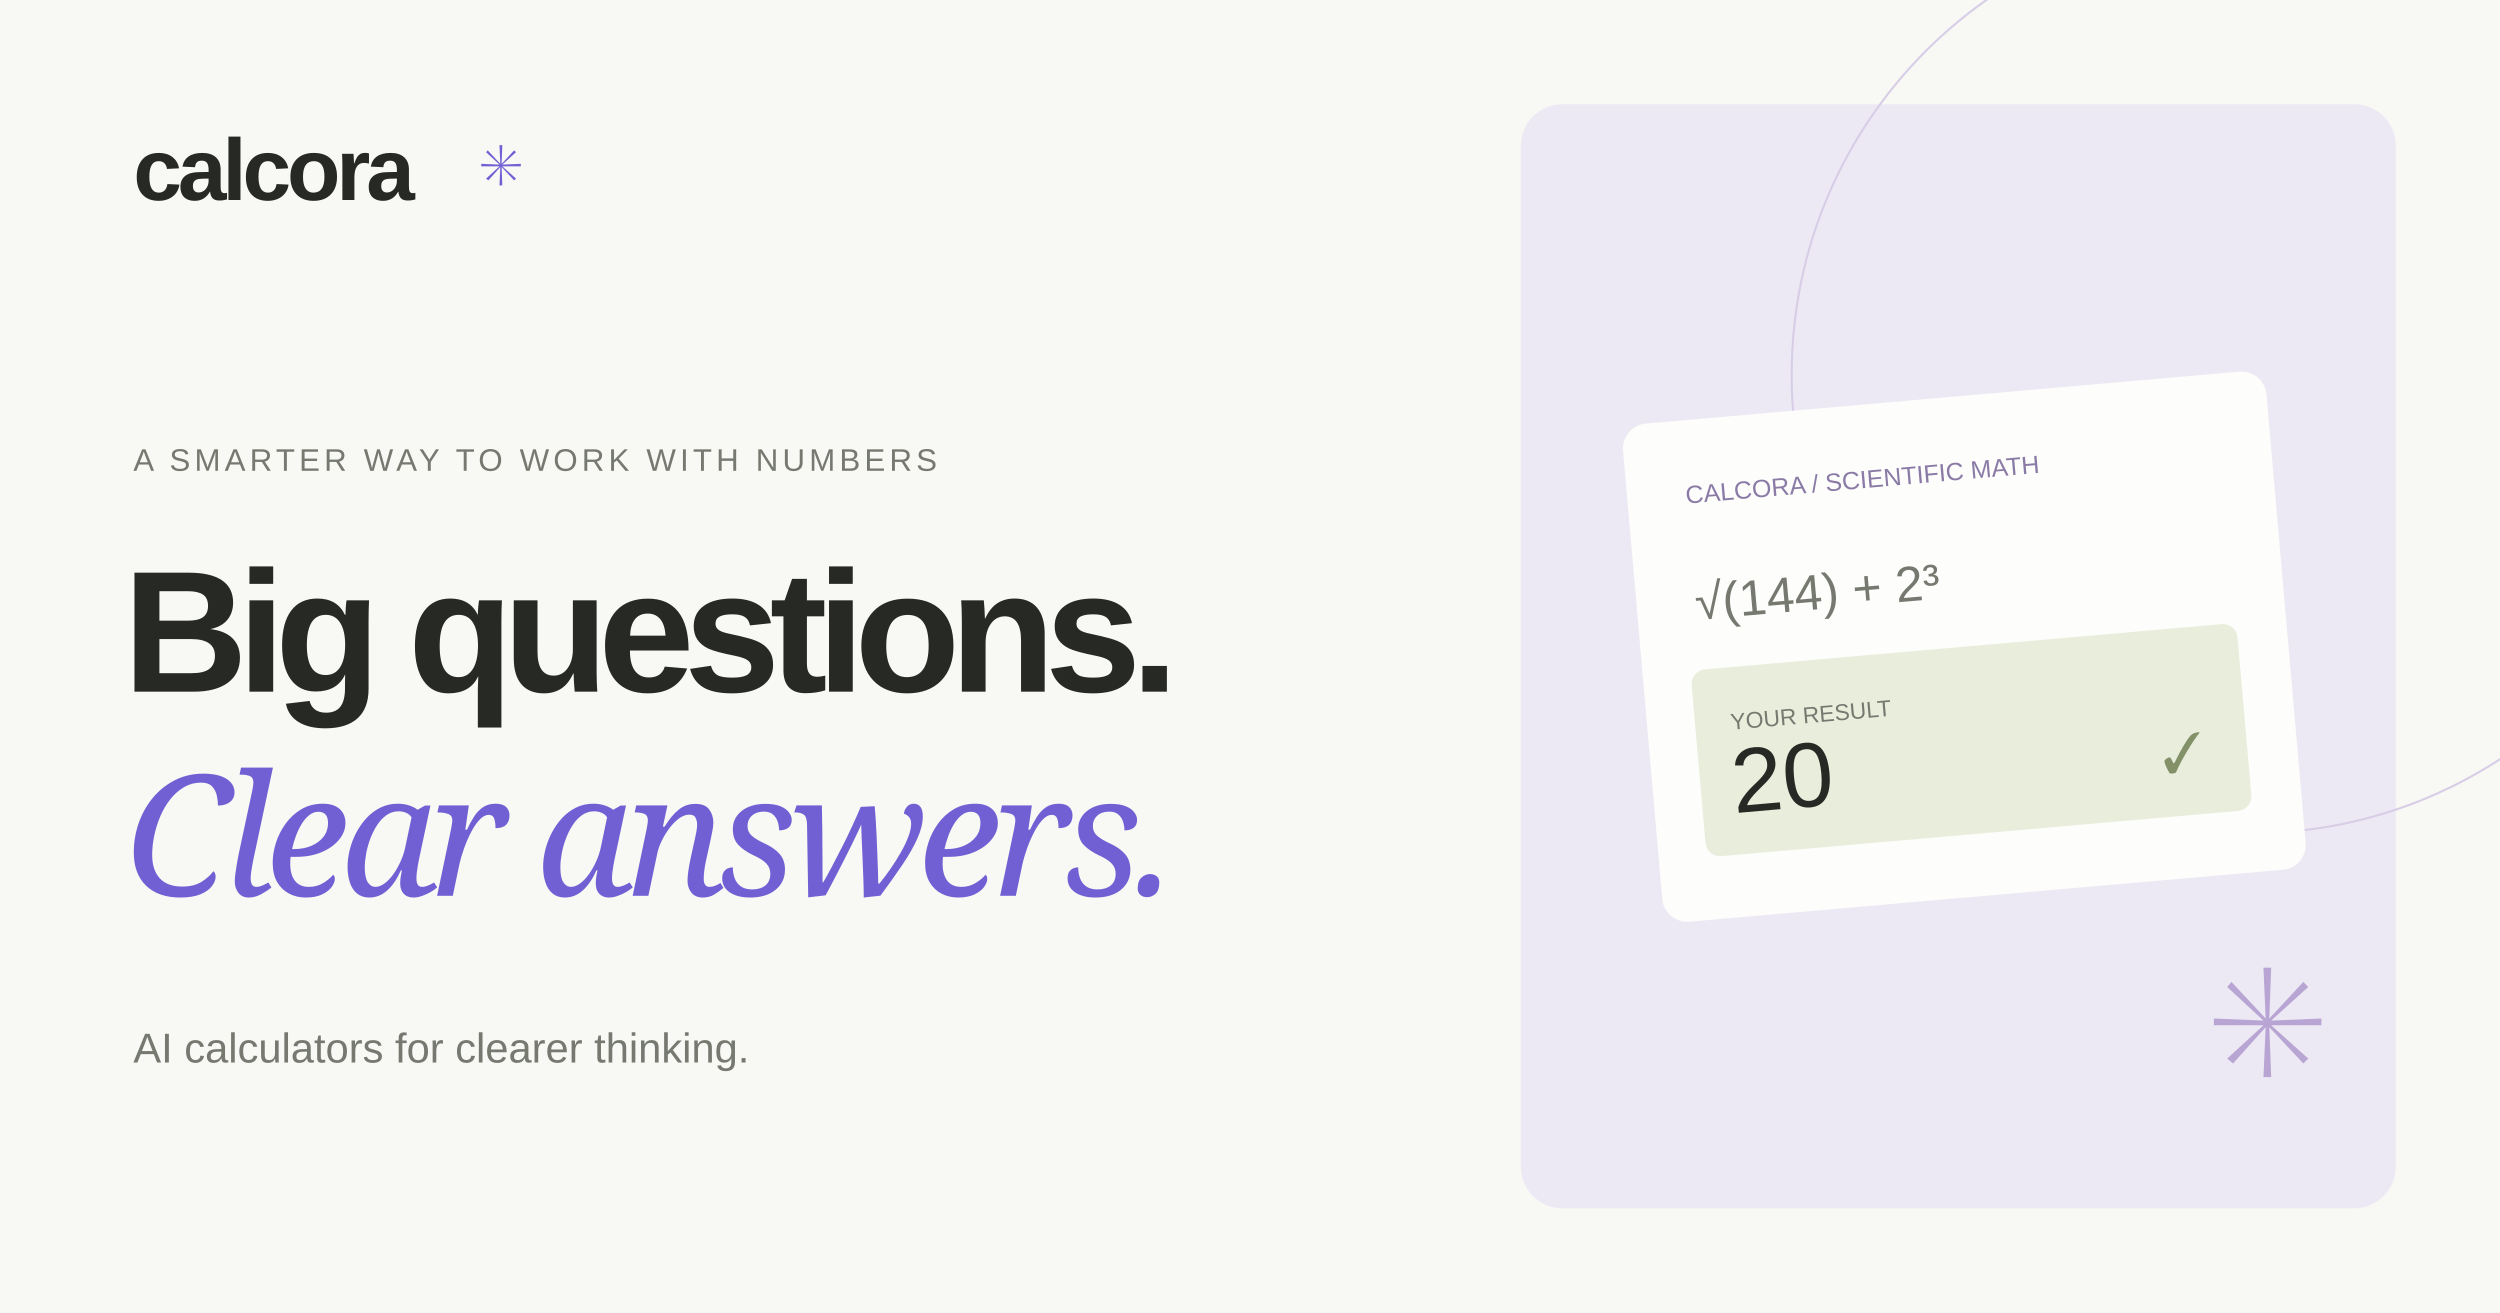
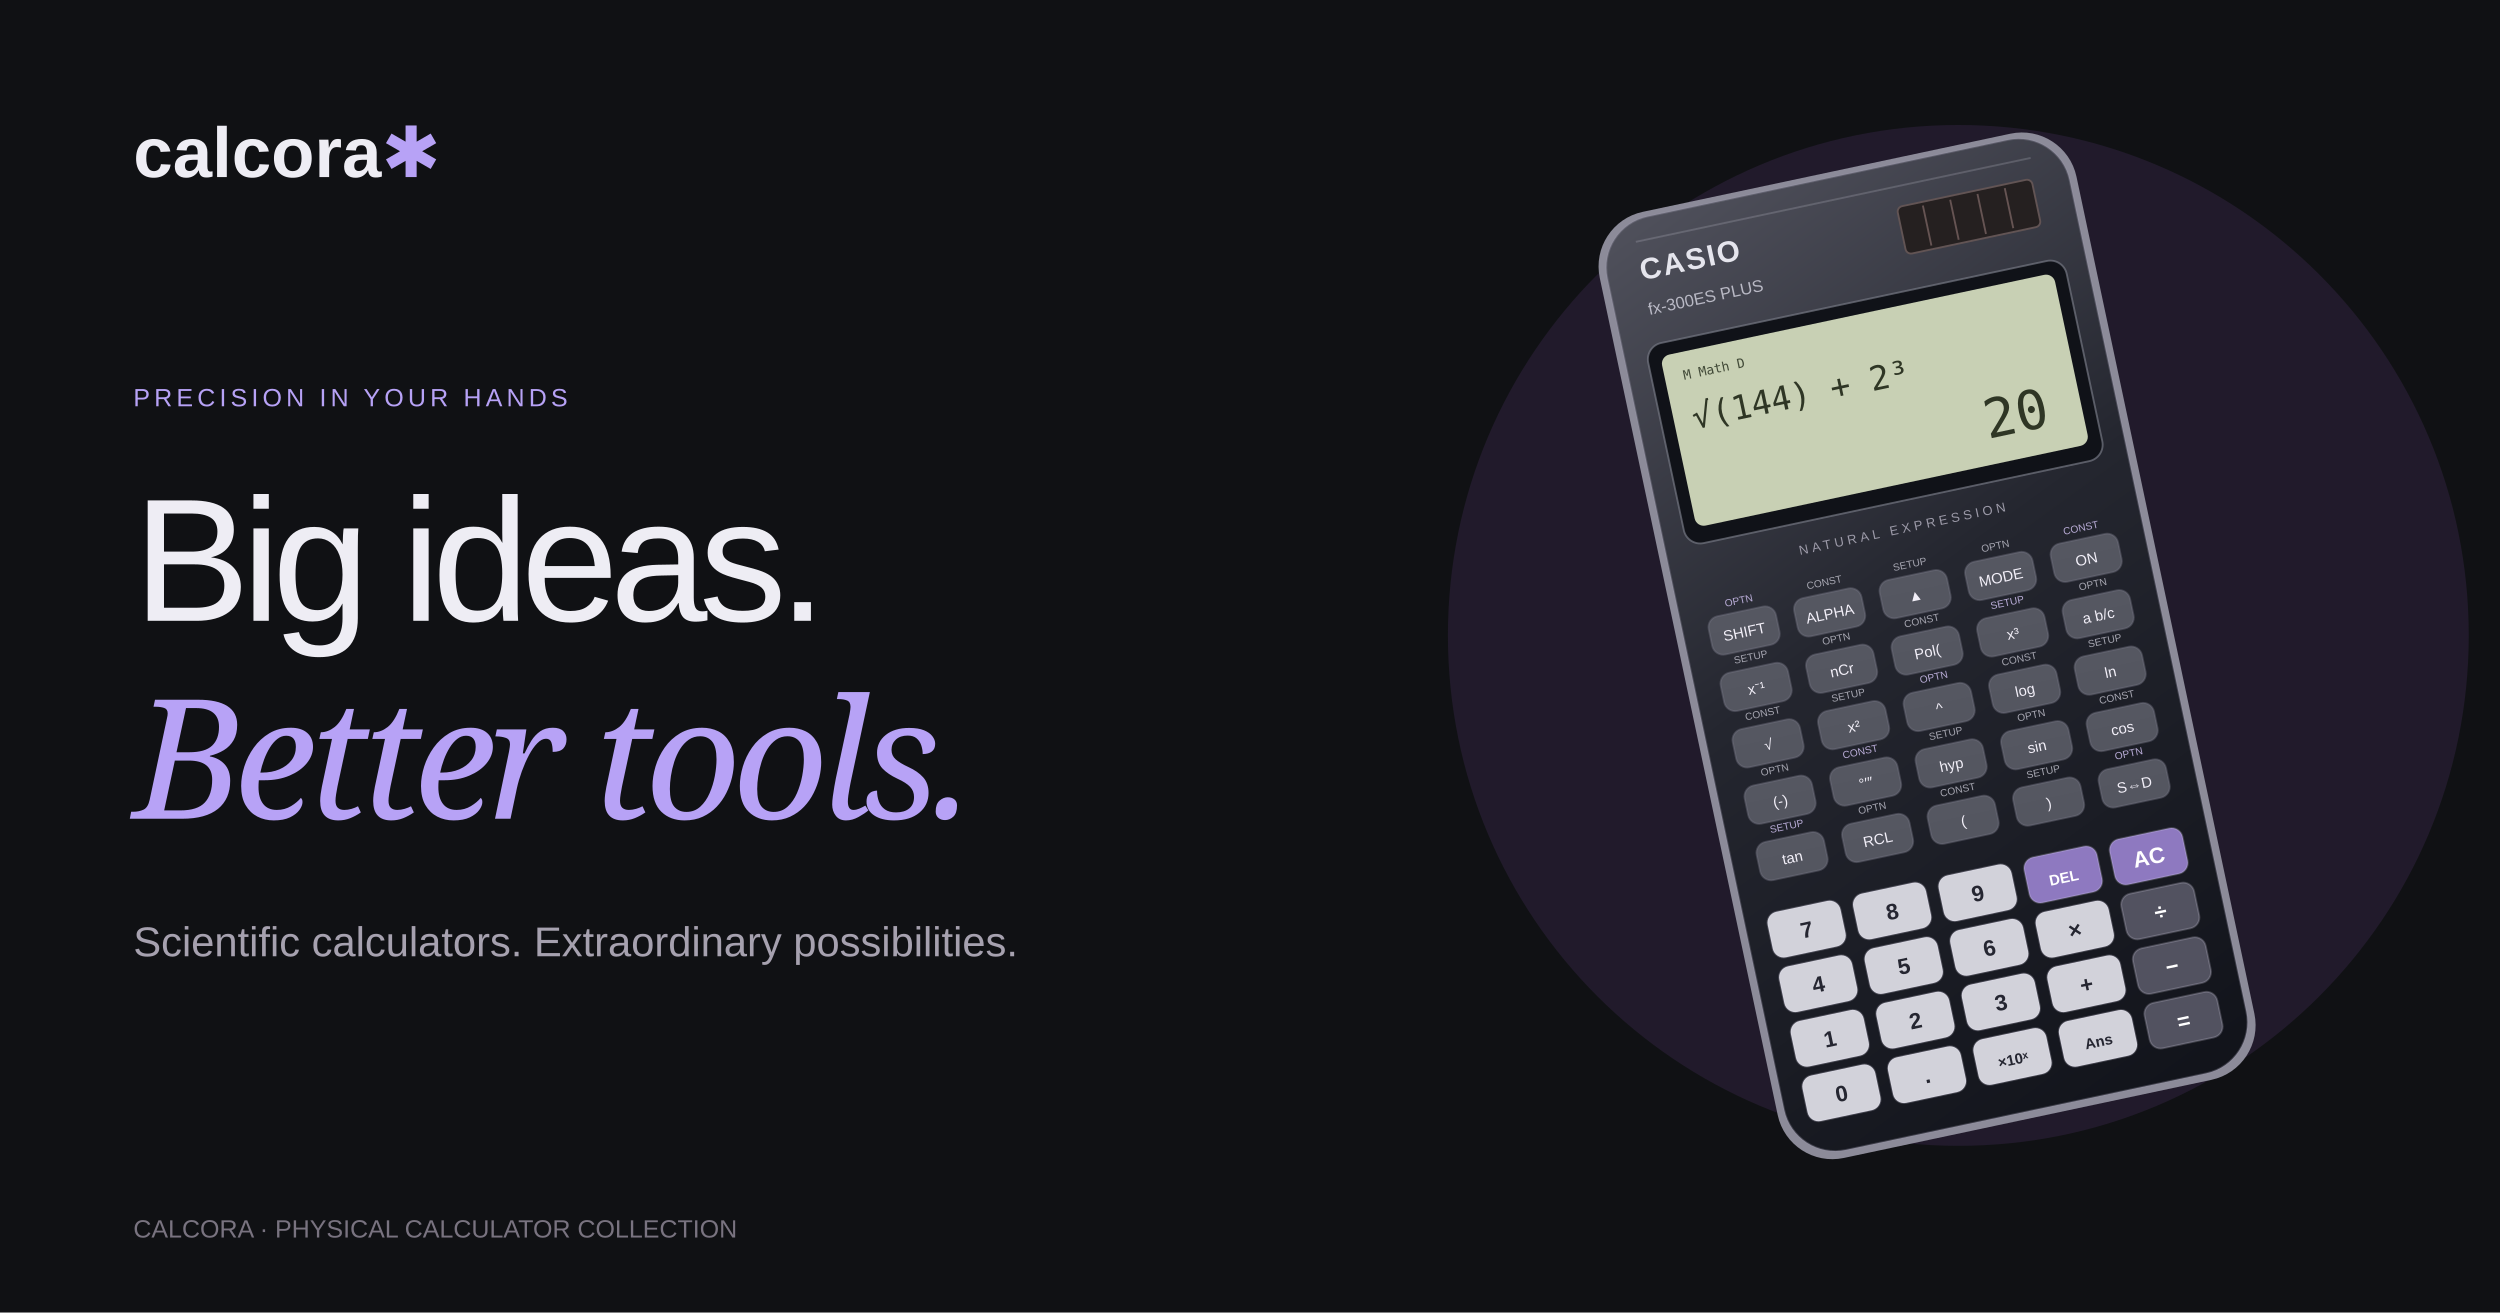
<svg xmlns="http://www.w3.org/2000/svg" width="1200" height="630" viewBox="0 0 1200 630">
-   <rect width="1200" height="630" fill="#f8f8f4" />
-   <rect x="730" y="50" width="420" height="530" rx="20" fill="#ede9f4" />
-   <circle cx="1080" cy="180" r="220" fill="none" stroke="#d7cde6" />
-   <text x="64" y="96" fill="#272924" font-family="Arial,sans-serif" font-weight="700" font-size="42" letter-spacing="-2">calcora</text>
-   <text x="230" y="89" fill="#7160d4" font-size="28">✳</text>
-   <text x="64" y="226" fill="#767970" font-family="Arial,sans-serif" font-size="15" letter-spacing="2">A SMARTER WAY TO WORK WITH NUMBERS</text>
-   <text x="59" y="332" fill="#272924" font-family="Arial,sans-serif" font-weight="600" font-size="83" letter-spacing="-5">Big questions.</text>
-   <text x="60" y="430" fill="#7160d4" font-family="Georgia,serif" font-style="italic" font-size="81" letter-spacing="-4">Clear answers.</text>
-   <text x="64" y="510" fill="#767970" font-family="Arial,sans-serif" font-size="20">AI calculators for clearer thinking.</text>
-   <g transform="translate(787 190) rotate(-5 160 110)">
-     <rect width="310" height="240" rx="12" fill="#fdfdfb" />
-     <text x="28" y="40" fill="#8a7ba6" font-family="Arial,sans-serif" font-size="12">CALCORA / SCIENTIFIC MATH</text>
-     <text x="28" y="96" fill="#767970" font-family="Arial,sans-serif" font-size="24">√(144) + 2³</text>
-     <rect x="23" y="120" width="263" height="90" rx="7" fill="#e8eddc" />
-     <text x="40" y="150" fill="#767970" font-family="Arial,sans-serif" font-size="11">YOUR RESULT</text>
-     <text x="38" y="190" fill="#272924" font-family="Arial,sans-serif" font-size="44">20</text>
-     <text x="245" y="189" fill="#839169" font-size="26">✓</text>
+   <rect width="1200" height="630" fill="#101114" />
+   <circle cx="940" cy="305" r="245" fill="#211a2b" />
+   <g font-family="Arial,sans-serif">
+     <text x="64" y="85" fill="#eeedf4" font-size="34" font-weight="700">calcora<tspan fill="#b7a2f6"> ✱</tspan>
+     </text>
+     <text x="64" y="195" fill="#b7a2f6" font-size="12" letter-spacing="2">PRECISION IN YOUR HANDS</text>
+     <text x="64" y="298" fill="#eeedf4" font-size="84" letter-spacing="-4">Big ideas.</text>
+     <text x="64" y="393" fill="#b7a2f6" font-family="Georgia,serif" font-style="italic" font-size="80" letter-spacing="-4">Better tools.</text>
+     <text x="64" y="459" fill="#a6a1af" font-size="20">Scientific calculators. Extraordinary possibilities.</text>
+     <text x="64" y="594" fill="#797380" font-size="12">CALCORA · PHYSICAL CALCULATOR COLLECTION</text>
  </g>
-   <text x="1060" y="517" fill="#b8a5d3" font-size="76">✳</text>
+   <g transform="translate(800 73) rotate(-12 125 237)">
+     <svg width="250" height="474" viewBox="0 0 280 530" fill="none" role="img" aria-label="CASIO fx-300ES PLUS — product illustration">
+       <defs>
+         <linearGradient id="hero-device-shell" x1="25" y1="5" x2="255" y2="525" gradientUnits="userSpaceOnUse">
+           <stop stop-color="#50515c" />
+           <stop offset=".45" stop-color="#24262f" />
+           <stop offset="1" stop-color="#11131a" />
+         </linearGradient>
+         <linearGradient id="hero-device-edge" x1="0" y1="0" x2="280" y2="530">
+           <stop stop-color="#8c8b99" />
+           <stop offset=".5" stop-color="#292b35" />
+           <stop offset="1" stop-color="#50505e" />
+         </linearGradient>
+         <linearGradient id="hero-device-key" x1="0" y1="0" x2="0" y2="30">
+           <stop stop-color="#555761" />
+           <stop offset="1" stop-color="#30323c" />
+         </linearGradient>
+       </defs>
+       <rect x="9" y="5" width="262" height="520" rx="30" fill="url(#hero-device-edge)" />
+       <rect x="13" y="8" width="254" height="513" rx="28" fill="url(#hero-device-shell)" stroke="#9998aa" stroke-opacity=".3" />
+       <path d="M32 20H249" stroke="#b9bac6" stroke-opacity=".25" />
+       <text x="31" y="41" fill="#e5e5ed" font-family="Arial,sans-serif" font-size="16" font-weight="700" letter-spacing="1">CASIO</text>
+       <text x="31" y="60" fill="#b9b9c5" font-family="Arial,sans-serif" font-size="9">fx-300ES PLUS</text>
+       <rect x="173" y="31" width="74" height="26" rx="3" fill="#252020" stroke="#625454" />
+       <path d="M187 33v22" stroke="#665453" stroke-width="1" />
+       <path d="M202 33v22" stroke="#665453" stroke-width="1" />
+       <path d="M217 33v22" stroke="#665453" stroke-width="1" />
+       <path d="M232 33v22" stroke="#665453" stroke-width="1" />
+       <rect x="25" y="76" width="230" height="110" rx="9" fill="#101218" stroke="#767883" stroke-opacity=".7" />
+       <rect x="32" y="83" width="216" height="94" rx="5" fill="#c8d0b4" />
+       <text x="42" y="98" fill="#414937" font-family="monospace" font-size="7">M  Math                        D</text>
+       <text x="42" y="125" fill="#2f3625" font-family="monospace" font-size="18">√(144) + 2³</text>
+       <text x="230" y="163" text-anchor="end" fill="#2f3625" font-family="monospace" font-size="29">20</text>
+       <text x="140" y="203" text-anchor="middle" fill="#9c9aa8" font-family="Arial" font-size="7" letter-spacing="2">NATURAL EXPRESSION</text>
+       <g>
+         <text x="46" y="222" text-anchor="middle" fill="#b9acd7" font-family="Arial" font-size="5.5">OPTN</text>
+         <rect x="27" y="226" width="37" height="21" rx="6" fill="url(#hero-device-key)" stroke="#777785" stroke-opacity=".4" />
+         <text x="45.5" y="240" text-anchor="middle" fill="#f2eff8" font-family="Arial" font-size="8">SHIFT</text>
+       </g>
+       <g>
+         <text x="93" y="222" text-anchor="middle" fill="#a6a6b1" font-family="Arial" font-size="5.5">CONST</text>
+         <rect x="74" y="226" width="37" height="21" rx="6" fill="url(#hero-device-key)" stroke="#777785" stroke-opacity=".4" />
+         <text x="92.5" y="240" text-anchor="middle" fill="#f2eff8" font-family="Arial" font-size="8">ALPHA</text>
+       </g>
+       <g>
+         <text x="140" y="222" text-anchor="middle" fill="#a6a6b1" font-family="Arial" font-size="5.5">SETUP</text>
+         <rect x="121" y="226" width="37" height="21" rx="6" fill="url(#hero-device-key)" stroke="#777785" stroke-opacity=".4" />
+         <text x="139.5" y="240" text-anchor="middle" fill="#f2eff8" font-family="Arial" font-size="8">▲</text>
+       </g>
+       <g>
+         <text x="187" y="222" text-anchor="middle" fill="#a6a6b1" font-family="Arial" font-size="5.5">OPTN</text>
+         <rect x="168" y="226" width="37" height="21" rx="6" fill="url(#hero-device-key)" stroke="#777785" stroke-opacity=".4" />
+         <text x="186.5" y="240" text-anchor="middle" fill="#f2eff8" font-family="Arial" font-size="8">MODE</text>
+       </g>
+       <g>
+         <text x="234" y="222" text-anchor="middle" fill="#b9acd7" font-family="Arial" font-size="5.5">CONST</text>
+         <rect x="215" y="226" width="37" height="21" rx="6" fill="url(#hero-device-key)" stroke="#777785" stroke-opacity=".4" />
+         <text x="233.5" y="240" text-anchor="middle" fill="#f2eff8" font-family="Arial" font-size="8">ON</text>
+       </g>
+       <g>
+         <text x="46" y="253" text-anchor="middle" fill="#a6a6b1" font-family="Arial" font-size="5.5">SETUP</text>
+         <rect x="27" y="257" width="37" height="21" rx="6" fill="url(#hero-device-key)" stroke="#777785" stroke-opacity=".4" />
+         <text x="45.5" y="271" text-anchor="middle" fill="#f2eff8" font-family="Arial" font-size="8">x⁻¹</text>
+       </g>
+       <g>
+         <text x="93" y="253" text-anchor="middle" fill="#a6a6b1" font-family="Arial" font-size="5.5">OPTN</text>
+         <rect x="74" y="257" width="37" height="21" rx="6" fill="url(#hero-device-key)" stroke="#777785" stroke-opacity=".4" />
+         <text x="92.5" y="271" text-anchor="middle" fill="#f2eff8" font-family="Arial" font-size="8">nCr</text>
+       </g>
+       <g>
+         <text x="140" y="253" text-anchor="middle" fill="#a6a6b1" font-family="Arial" font-size="5.5">CONST</text>
+         <rect x="121" y="257" width="37" height="21" rx="6" fill="url(#hero-device-key)" stroke="#777785" stroke-opacity=".4" />
+         <text x="139.5" y="271" text-anchor="middle" fill="#f2eff8" font-family="Arial" font-size="8">Pol(</text>
+       </g>
+       <g>
+         <text x="187" y="253" text-anchor="middle" fill="#b9acd7" font-family="Arial" font-size="5.5">SETUP</text>
+         <rect x="168" y="257" width="37" height="21" rx="6" fill="url(#hero-device-key)" stroke="#777785" stroke-opacity=".4" />
+         <text x="186.5" y="271" text-anchor="middle" fill="#f2eff8" font-family="Arial" font-size="8">x³</text>
+       </g>
+       <g>
+         <text x="234" y="253" text-anchor="middle" fill="#a6a6b1" font-family="Arial" font-size="5.5">OPTN</text>
+         <rect x="215" y="257" width="37" height="21" rx="6" fill="url(#hero-device-key)" stroke="#777785" stroke-opacity=".4" />
+         <text x="233.5" y="271" text-anchor="middle" fill="#f2eff8" font-family="Arial" font-size="8">a b/c</text>
+       </g>
+       <g>
+         <text x="46" y="284" text-anchor="middle" fill="#a6a6b1" font-family="Arial" font-size="5.5">CONST</text>
+         <rect x="27" y="288" width="37" height="21" rx="6" fill="url(#hero-device-key)" stroke="#777785" stroke-opacity=".4" />
+         <text x="45.5" y="302" text-anchor="middle" fill="#f2eff8" font-family="Arial" font-size="8">√</text>
+       </g>
+       <g>
+         <text x="93" y="284" text-anchor="middle" fill="#a6a6b1" font-family="Arial" font-size="5.5">SETUP</text>
+         <rect x="74" y="288" width="37" height="21" rx="6" fill="url(#hero-device-key)" stroke="#777785" stroke-opacity=".4" />
+         <text x="92.5" y="302" text-anchor="middle" fill="#f2eff8" font-family="Arial" font-size="8">x²</text>
+       </g>
+       <g>
+         <text x="140" y="284" text-anchor="middle" fill="#b9acd7" font-family="Arial" font-size="5.5">OPTN</text>
+         <rect x="121" y="288" width="37" height="21" rx="6" fill="url(#hero-device-key)" stroke="#777785" stroke-opacity=".4" />
+         <text x="139.5" y="302" text-anchor="middle" fill="#f2eff8" font-family="Arial" font-size="8">^</text>
+       </g>
+       <g>
+         <text x="187" y="284" text-anchor="middle" fill="#a6a6b1" font-family="Arial" font-size="5.5">CONST</text>
+         <rect x="168" y="288" width="37" height="21" rx="6" fill="url(#hero-device-key)" stroke="#777785" stroke-opacity=".4" />
+         <text x="186.5" y="302" text-anchor="middle" fill="#f2eff8" font-family="Arial" font-size="8">log</text>
+       </g>
+       <g>
+         <text x="234" y="284" text-anchor="middle" fill="#a6a6b1" font-family="Arial" font-size="5.5">SETUP</text>
+         <rect x="215" y="288" width="37" height="21" rx="6" fill="url(#hero-device-key)" stroke="#777785" stroke-opacity=".4" />
+         <text x="233.5" y="302" text-anchor="middle" fill="#f2eff8" font-family="Arial" font-size="8">ln</text>
+       </g>
+       <g>
+         <text x="46" y="315" text-anchor="middle" fill="#a6a6b1" font-family="Arial" font-size="5.5">OPTN</text>
+         <rect x="27" y="319" width="37" height="21" rx="6" fill="url(#hero-device-key)" stroke="#777785" stroke-opacity=".4" />
+         <text x="45.5" y="333" text-anchor="middle" fill="#f2eff8" font-family="Arial" font-size="8">(-)</text>
+       </g>
+       <g>
+         <text x="93" y="315" text-anchor="middle" fill="#b9acd7" font-family="Arial" font-size="5.5">CONST</text>
+         <rect x="74" y="319" width="37" height="21" rx="6" fill="url(#hero-device-key)" stroke="#777785" stroke-opacity=".4" />
+         <text x="92.5" y="333" text-anchor="middle" fill="#f2eff8" font-family="Arial" font-size="8">°′″</text>
+       </g>
+       <g>
+         <text x="140" y="315" text-anchor="middle" fill="#a6a6b1" font-family="Arial" font-size="5.5">SETUP</text>
+         <rect x="121" y="319" width="37" height="21" rx="6" fill="url(#hero-device-key)" stroke="#777785" stroke-opacity=".4" />
+         <text x="139.5" y="333" text-anchor="middle" fill="#f2eff8" font-family="Arial" font-size="8">hyp</text>
+       </g>
+       <g>
+         <text x="187" y="315" text-anchor="middle" fill="#a6a6b1" font-family="Arial" font-size="5.5">OPTN</text>
+         <rect x="168" y="319" width="37" height="21" rx="6" fill="url(#hero-device-key)" stroke="#777785" stroke-opacity=".4" />
+         <text x="186.5" y="333" text-anchor="middle" fill="#f2eff8" font-family="Arial" font-size="8">sin</text>
+       </g>
+       <g>
+         <text x="234" y="315" text-anchor="middle" fill="#a6a6b1" font-family="Arial" font-size="5.5">CONST</text>
+         <rect x="215" y="319" width="37" height="21" rx="6" fill="url(#hero-device-key)" stroke="#777785" stroke-opacity=".4" />
+         <text x="233.5" y="333" text-anchor="middle" fill="#f2eff8" font-family="Arial" font-size="8">cos</text>
+       </g>
+       <g>
+         <text x="46" y="346" text-anchor="middle" fill="#b9acd7" font-family="Arial" font-size="5.5">SETUP</text>
+         <rect x="27" y="350" width="37" height="21" rx="6" fill="url(#hero-device-key)" stroke="#777785" stroke-opacity=".4" />
+         <text x="45.5" y="364" text-anchor="middle" fill="#f2eff8" font-family="Arial" font-size="8">tan</text>
+       </g>
+       <g>
+         <text x="93" y="346" text-anchor="middle" fill="#a6a6b1" font-family="Arial" font-size="5.5">OPTN</text>
+         <rect x="74" y="350" width="37" height="21" rx="6" fill="url(#hero-device-key)" stroke="#777785" stroke-opacity=".4" />
+         <text x="92.5" y="364" text-anchor="middle" fill="#f2eff8" font-family="Arial" font-size="8">RCL</text>
+       </g>
+       <g>
+         <text x="140" y="346" text-anchor="middle" fill="#a6a6b1" font-family="Arial" font-size="5.5">CONST</text>
+         <rect x="121" y="350" width="37" height="21" rx="6" fill="url(#hero-device-key)" stroke="#777785" stroke-opacity=".4" />
+         <text x="139.5" y="364" text-anchor="middle" fill="#f2eff8" font-family="Arial" font-size="8">(</text>
+       </g>
+       <g>
+         <text x="187" y="346" text-anchor="middle" fill="#a6a6b1" font-family="Arial" font-size="5.5">SETUP</text>
+         <rect x="168" y="350" width="37" height="21" rx="6" fill="url(#hero-device-key)" stroke="#777785" stroke-opacity=".4" />
+         <text x="186.5" y="364" text-anchor="middle" fill="#f2eff8" font-family="Arial" font-size="8">)</text>
+       </g>
+       <g>
+         <text x="234" y="346" text-anchor="middle" fill="#b9acd7" font-family="Arial" font-size="5.5">OPTN</text>
+         <rect x="215" y="350" width="37" height="21" rx="6" fill="url(#hero-device-key)" stroke="#777785" stroke-opacity=".4" />
+         <text x="233.5" y="364" text-anchor="middle" fill="#f2eff8" font-family="Arial" font-size="8">S⇔D</text>
+       </g>
+       <g>
+         <rect x="25" y="388" width="40" height="25" rx="6" fill="#d2d2da" stroke="#f2edff" stroke-opacity=".2" />
+         <text x="45" y="405" text-anchor="middle" fill="#252631" font-family="Arial" font-size="12" font-weight="600">7</text>
+       </g>
+       <g>
+         <rect x="72" y="388" width="40" height="25" rx="6" fill="#d2d2da" stroke="#f2edff" stroke-opacity=".2" />
+         <text x="92" y="405" text-anchor="middle" fill="#252631" font-family="Arial" font-size="12" font-weight="600">8</text>
+       </g>
+       <g>
+         <rect x="119" y="388" width="40" height="25" rx="6" fill="#d2d2da" stroke="#f2edff" stroke-opacity=".2" />
+         <text x="139" y="405" text-anchor="middle" fill="#252631" font-family="Arial" font-size="12" font-weight="600">9</text>
+       </g>
+       <g>
+         <rect x="166" y="388" width="40" height="25" rx="6" fill="#8e79c0" stroke="#f2edff" stroke-opacity=".2" />
+         <text x="186" y="405" text-anchor="middle" fill="#fff" font-family="Arial" font-size="8" font-weight="600">DEL</text>
+       </g>
+       <g>
+         <rect x="213" y="388" width="40" height="25" rx="6" fill="#8e79c0" stroke="#f2edff" stroke-opacity=".2" />
+         <text x="233" y="405" text-anchor="middle" fill="#fff" font-family="Arial" font-size="12" font-weight="600">AC</text>
+       </g>
+       <g>
+         <rect x="25" y="418" width="40" height="25" rx="6" fill="#d2d2da" stroke="#f2edff" stroke-opacity=".2" />
+         <text x="45" y="435" text-anchor="middle" fill="#252631" font-family="Arial" font-size="12" font-weight="600">4</text>
+       </g>
+       <g>
+         <rect x="72" y="418" width="40" height="25" rx="6" fill="#d2d2da" stroke="#f2edff" stroke-opacity=".2" />
+         <text x="92" y="435" text-anchor="middle" fill="#252631" font-family="Arial" font-size="12" font-weight="600">5</text>
+       </g>
+       <g>
+         <rect x="119" y="418" width="40" height="25" rx="6" fill="#d2d2da" stroke="#f2edff" stroke-opacity=".2" />
+         <text x="139" y="435" text-anchor="middle" fill="#252631" font-family="Arial" font-size="12" font-weight="600">6</text>
+       </g>
+       <g>
+         <rect x="166" y="418" width="40" height="25" rx="6" fill="#d2d2da" stroke="#f2edff" stroke-opacity=".2" />
+         <text x="186" y="435" text-anchor="middle" fill="#252631" font-family="Arial" font-size="12" font-weight="600">×</text>
+       </g>
+       <g>
+         <rect x="213" y="418" width="40" height="25" rx="6" fill="#525260" stroke="#f2edff" stroke-opacity=".2" />
+         <text x="233" y="435" text-anchor="middle" fill="#fff" font-family="Arial" font-size="12" font-weight="600">÷</text>
+       </g>
+       <g>
+         <rect x="25" y="448" width="40" height="25" rx="6" fill="#d2d2da" stroke="#f2edff" stroke-opacity=".2" />
+         <text x="45" y="465" text-anchor="middle" fill="#252631" font-family="Arial" font-size="12" font-weight="600">1</text>
+       </g>
+       <g>
+         <rect x="72" y="448" width="40" height="25" rx="6" fill="#d2d2da" stroke="#f2edff" stroke-opacity=".2" />
+         <text x="92" y="465" text-anchor="middle" fill="#252631" font-family="Arial" font-size="12" font-weight="600">2</text>
+       </g>
+       <g>
+         <rect x="119" y="448" width="40" height="25" rx="6" fill="#d2d2da" stroke="#f2edff" stroke-opacity=".2" />
+         <text x="139" y="465" text-anchor="middle" fill="#252631" font-family="Arial" font-size="12" font-weight="600">3</text>
+       </g>
+       <g>
+         <rect x="166" y="448" width="40" height="25" rx="6" fill="#d2d2da" stroke="#f2edff" stroke-opacity=".2" />
+         <text x="186" y="465" text-anchor="middle" fill="#252631" font-family="Arial" font-size="12" font-weight="600">+</text>
+       </g>
+       <g>
+         <rect x="213" y="448" width="40" height="25" rx="6" fill="#525260" stroke="#f2edff" stroke-opacity=".2" />
+         <text x="233" y="465" text-anchor="middle" fill="#fff" font-family="Arial" font-size="12" font-weight="600">−</text>
+       </g>
+       <g>
+         <rect x="25" y="478" width="40" height="25" rx="6" fill="#d2d2da" stroke="#f2edff" stroke-opacity=".2" />
+         <text x="45" y="495" text-anchor="middle" fill="#252631" font-family="Arial" font-size="12" font-weight="600">0</text>
+       </g>
+       <g>
+         <rect x="72" y="478" width="40" height="25" rx="6" fill="#d2d2da" stroke="#f2edff" stroke-opacity=".2" />
+         <text x="92" y="495" text-anchor="middle" fill="#252631" font-family="Arial" font-size="12" font-weight="600">.</text>
+       </g>
+       <g>
+         <rect x="119" y="478" width="40" height="25" rx="6" fill="#d2d2da" stroke="#f2edff" stroke-opacity=".2" />
+         <text x="139" y="495" text-anchor="middle" fill="#252631" font-family="Arial" font-size="8" font-weight="600">×10ˣ</text>
+       </g>
+       <g>
+         <rect x="166" y="478" width="40" height="25" rx="6" fill="#d2d2da" stroke="#f2edff" stroke-opacity=".2" />
+         <text x="186" y="495" text-anchor="middle" fill="#252631" font-family="Arial" font-size="8" font-weight="600">Ans</text>
+       </g>
+       <g>
+         <rect x="213" y="478" width="40" height="25" rx="6" fill="#525260" stroke="#f2edff" stroke-opacity=".2" />
+         <text x="233" y="495" text-anchor="middle" fill="#fff" font-family="Arial" font-size="12" font-weight="600">=</text>
+       </g>
+     </svg>
+   </g>
</svg>
